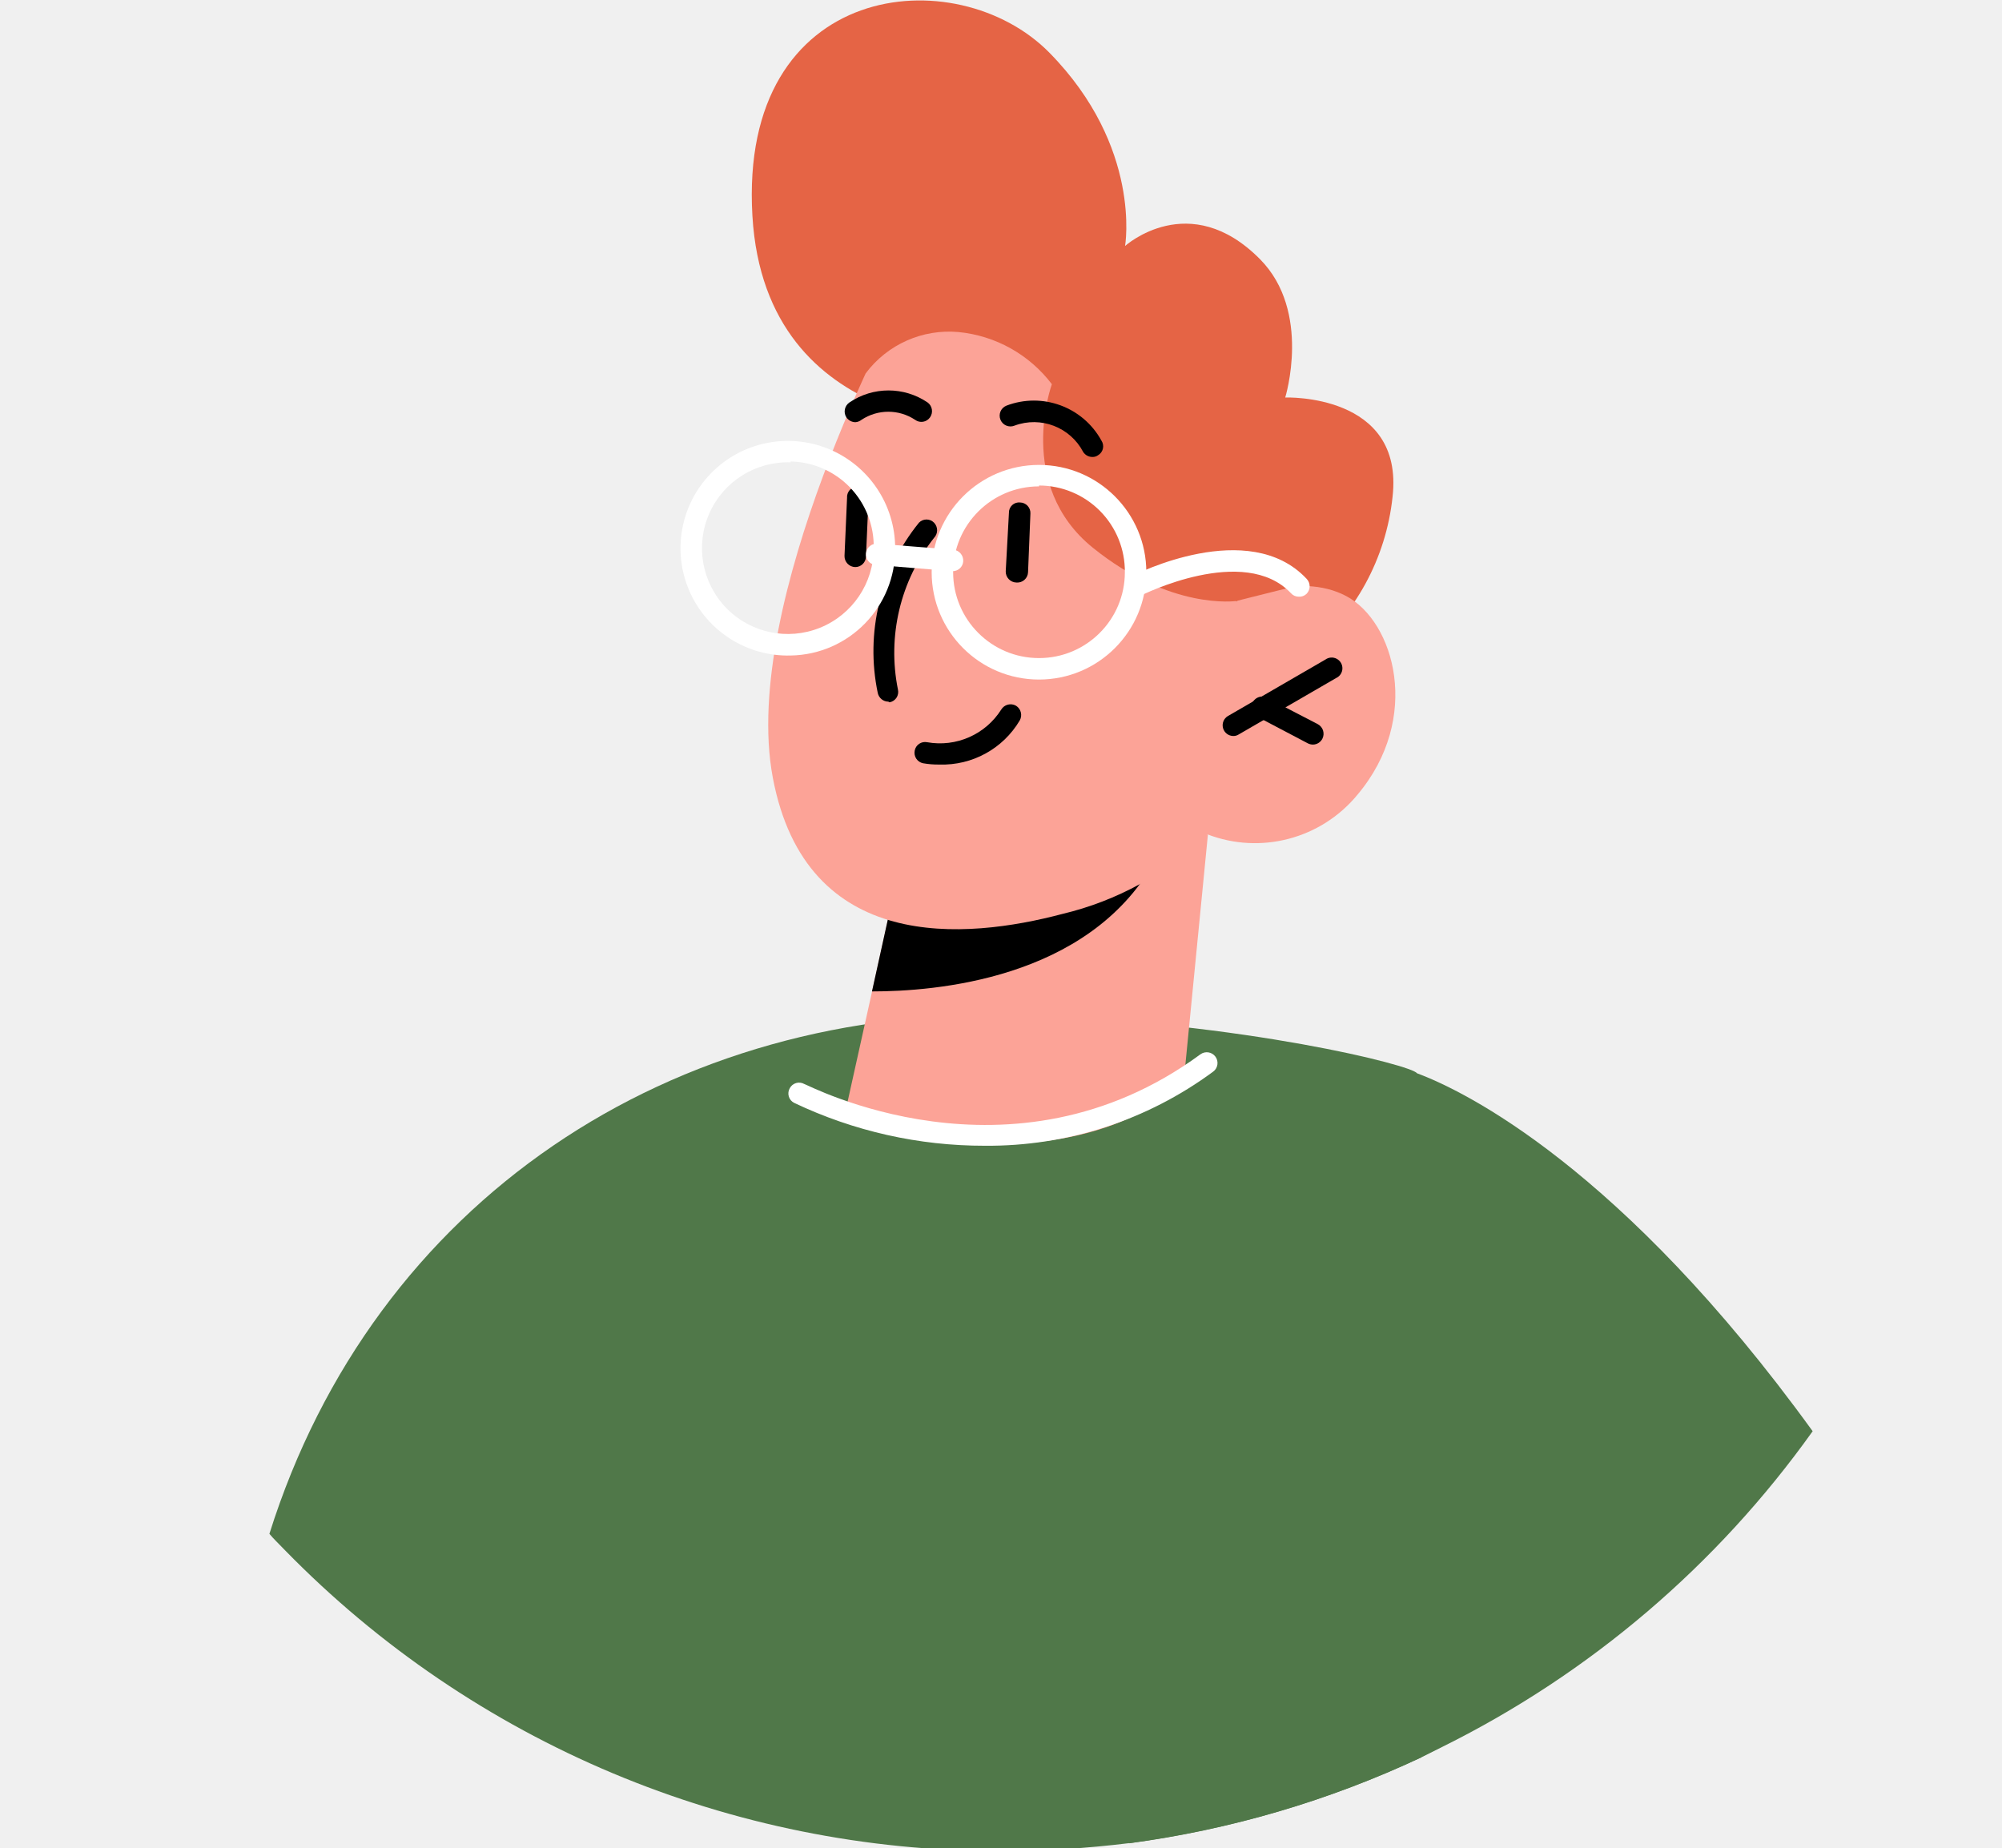
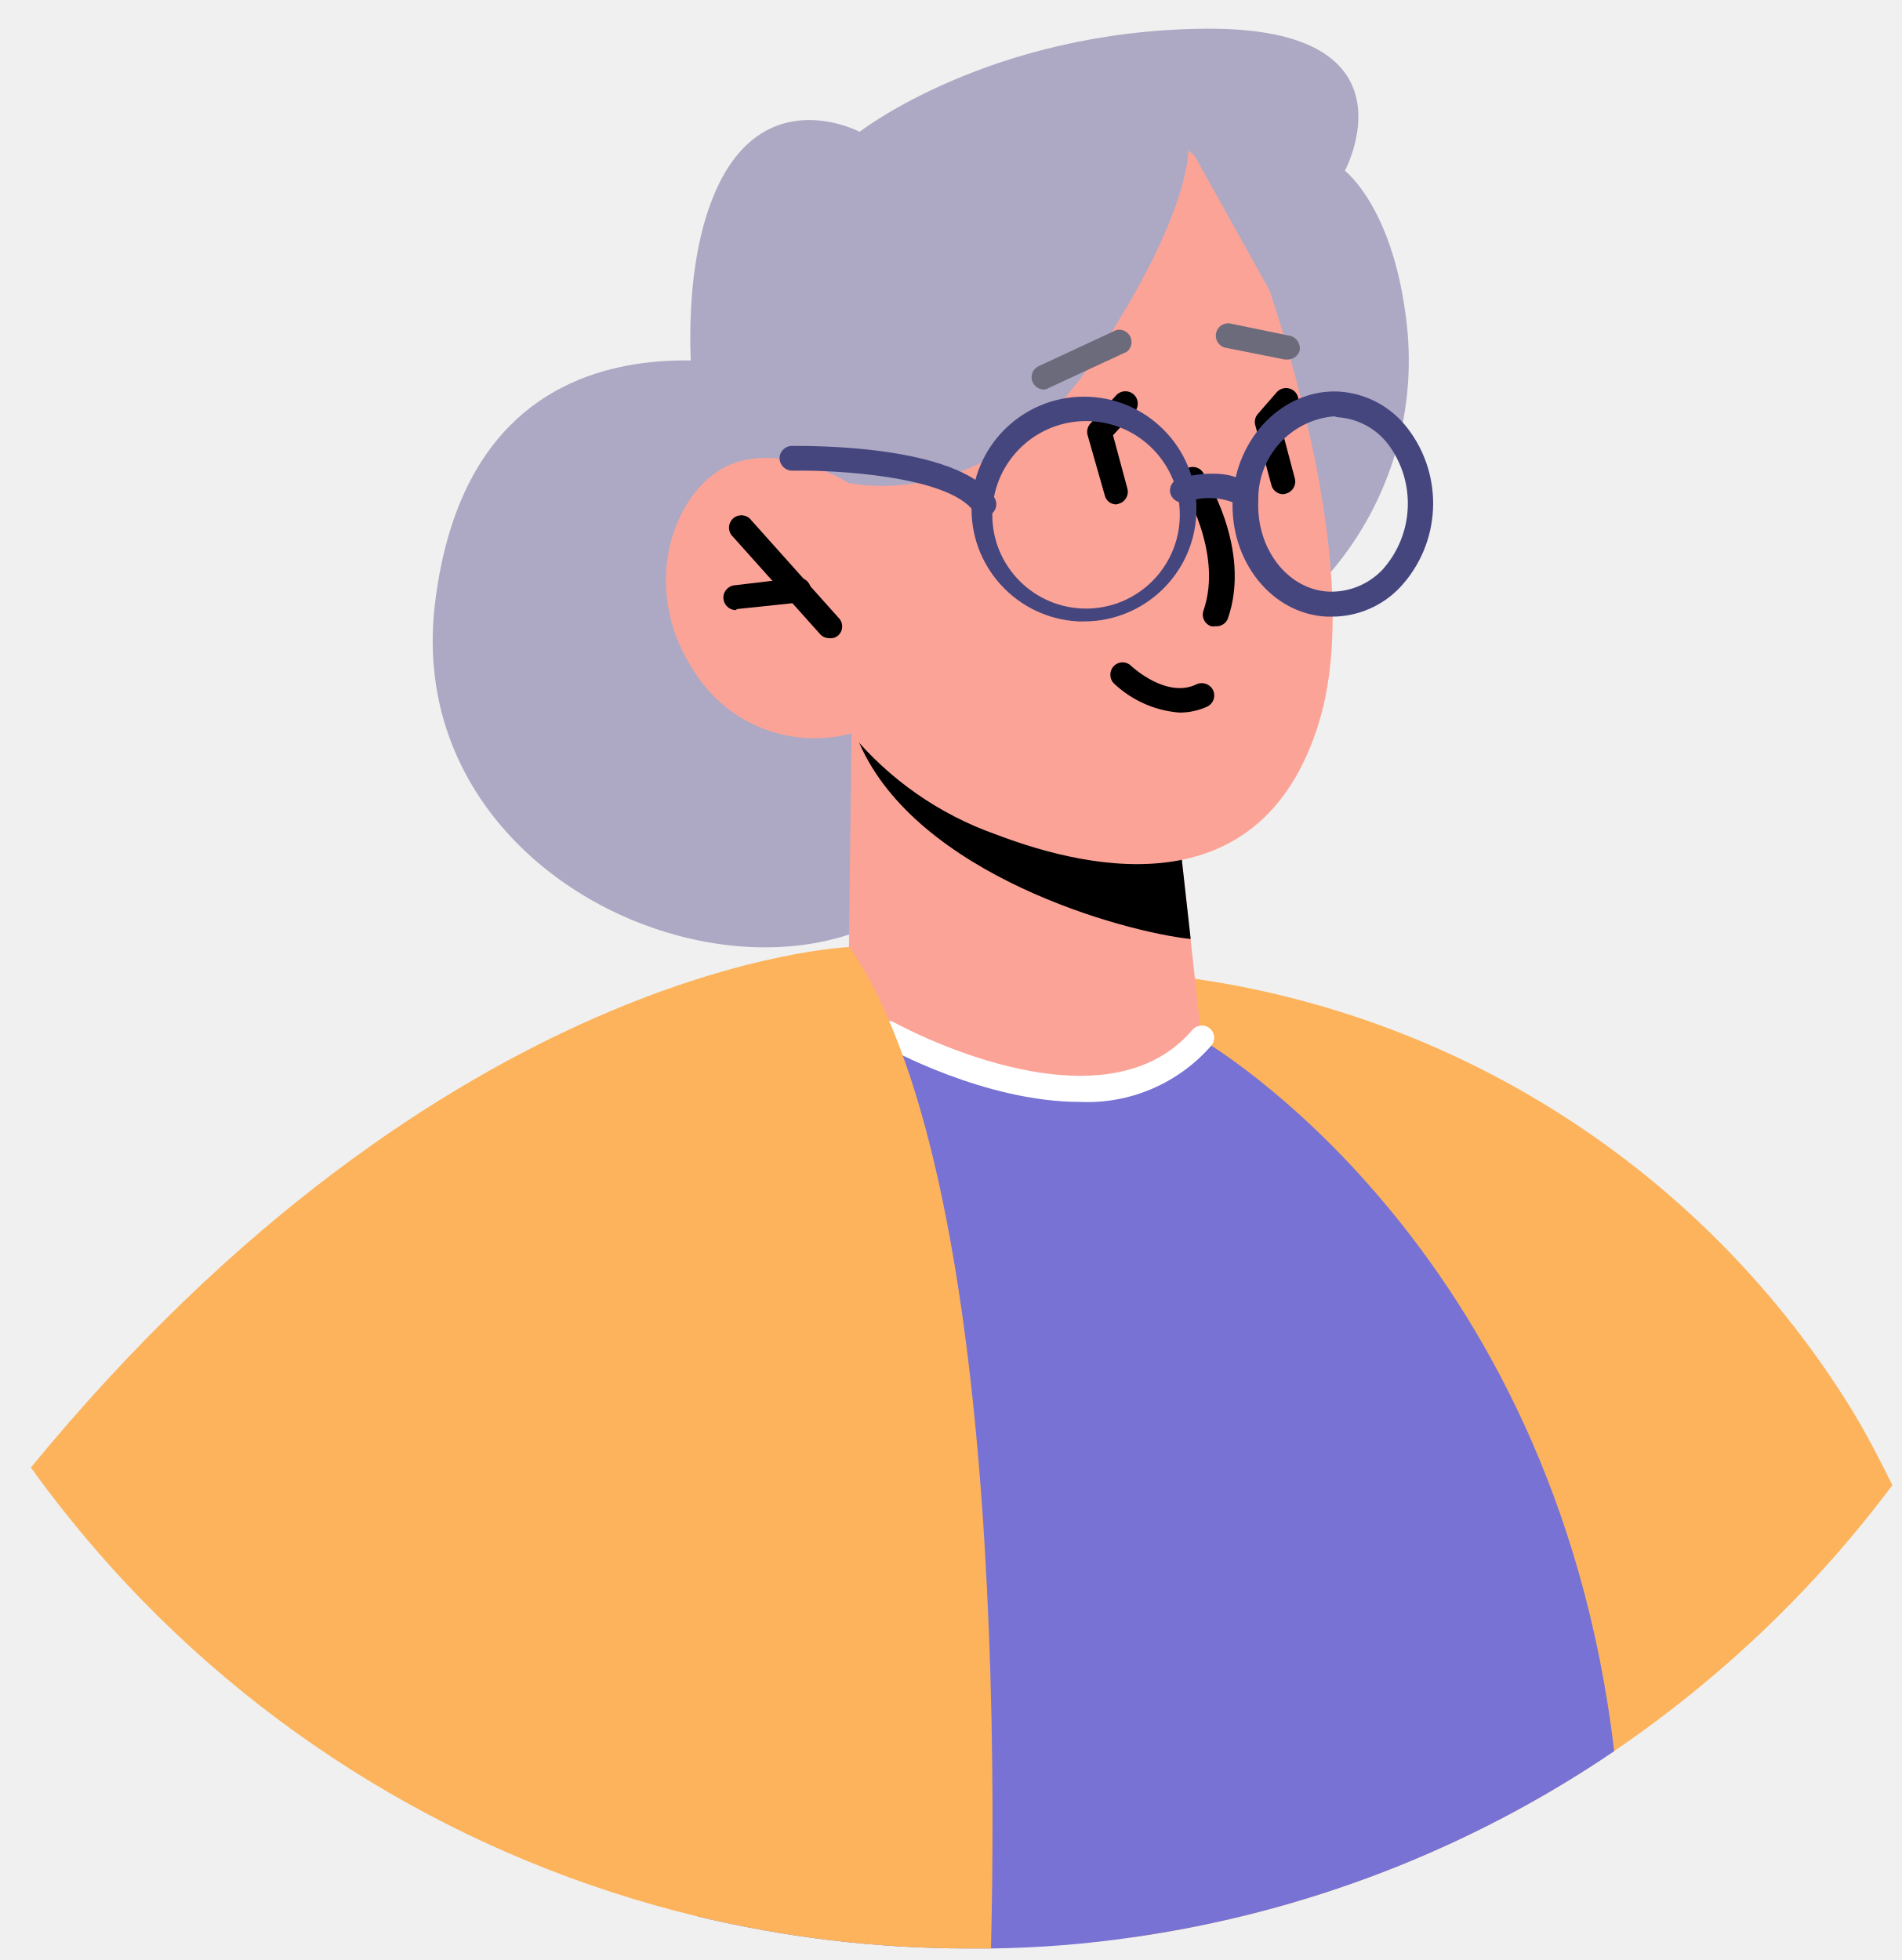
- <svg xmlns="http://www.w3.org/2000/svg" id="Layer_1" data-name="Layer 1" viewBox="0 0 93.26 86.09">
+ <svg xmlns="http://www.w3.org/2000/svg" id="Layer_1" data-name="Layer 1" viewBox="0 0 87.42 90.11">
  <defs>
-     <style>.cls-1{fill:#edddd6;}.cls-2{fill:#507849;}.cls-3{fill:#e56445;}.cls-4{fill:#fca397;}.cls-5{fill:#fff;}</style>
+     <style>.cls-1{fill:#ada9c4;}.cls-2{fill:#fcb35b;}.cls-3{fill:#7772d3;}.cls-4{fill:#fca397;}.cls-5{fill:#6c6b7c;}.cls-6{fill:#fff;}.cls-7{fill:#46467f;}</style>
  </defs>
-   <circle class="cls-1" cx="-44.65" cy="-31.43" r="46.62" transform="translate(9.15 -40.78) rotate(-45)" />
-   <path class="cls-2" d="M12.55,71.46c.1.12.2.23.31.34l.43.44a46.49,46.49,0,0,0,33.32,14,49.11,49.11,0,0,0,6-.37h0a46.57,46.57,0,0,0,13.61-4C65.85,65,66,50.25,66,50c-.16-.35-8-2.36-18.39-2.7C31.25,46.75,17.41,56,12.55,71.46Z" />
-   <path class="cls-2" d="M52.59,85.88h0a46.57,46.57,0,0,0,13.61-4l1-.5a46.61,46.61,0,0,0,17.24-14.7C75.56,54.41,68.22,50.82,66,50a6.48,6.48,0,0,0-.68-.24Z" />
-   <path class="cls-3" d="M46.42,19.86s-10.76.52-11.37-9.8c-.65-11,9.52-12,13.84-7.6s3.52,9,3.52,9,3-2.71,6.29.62c2.41,2.44,1.17,6.44,1.17,6.44s5.55-.21,5,4.63a10.83,10.83,0,0,1-4,7.31Z" />
-   <path class="cls-4" d="M56.27,38.87,55.15,50.31s-2.39,3.08-9.13,3c-5-.08-6.67-1.38-6.67-1.38l1.27-5.72,1.23-5.58L54.2,39.12Z" />
-   <path d="M54.2,39.12a3.68,3.68,0,0,1-.45,1.07c-3.11,5.46-10.23,6-13.13,6l1.23-5.58Z" />
-   <path class="cls-4" d="M41.85,14.28S34.45,28,36,36.23s9,7.54,13.49,6.35a14.49,14.49,0,0,0,6.75-3.71,6.18,6.18,0,0,0,7-1.85c3-3.57,1.72-8.06-.53-9.25s-5.16.26-5.16.26l2.51-4S52.7,2.24,41.85,14.28Z" />
-   <path d="M57.45,34.29a.5.5,0,0,1-.25-.93l4.54-2.63a.5.5,0,1,1,.5.86L57.7,34.22A.45.45,0,0,1,57.45,34.29Z" />
-   <path d="M61.16,34.69a.53.53,0,0,1-.24-.06l-2.3-1.21a.5.5,0,1,1,.46-.88l2.31,1.2a.51.51,0,0,1,.21.68A.5.5,0,0,1,61.16,34.69Z" />
-   <path d="M39.85,19.67a.52.52,0,0,1-.42-.22.51.51,0,0,1,.14-.7,3.24,3.24,0,0,1,3.64,0,.5.5,0,0,1,.11.7.49.49,0,0,1-.69.11,2.26,2.26,0,0,0-2.5,0A.51.51,0,0,1,39.85,19.67Z" />
-   <path d="M41.38,32.69a.51.51,0,0,1-.49-.4,9.51,9.51,0,0,1,1.92-7.94.49.49,0,0,1,.7,0,.51.51,0,0,1,0,.71,8.66,8.66,0,0,0-1.68,7.07.49.49,0,0,1-.39.59Z" />
-   <path d="M39.84,26.42a.51.51,0,0,1-.5-.52l.12-2.73a.46.46,0,0,1,.52-.48.51.51,0,0,1,.48.52l-.12,2.73A.5.5,0,0,1,39.84,26.42Z" />
-   <path d="M47.35,27.14a.51.51,0,0,1-.5-.52L47,23.89a.47.47,0,0,1,.52-.48.49.49,0,0,1,.48.52l-.11,2.73A.5.5,0,0,1,47.35,27.14Z" />
-   <path class="cls-3" d="M40.33,17.39a4.85,4.85,0,0,1,4.32-1.92A6.21,6.21,0,0,1,49,17.9s-1.72,4.69,1.91,7.62S57.59,28,57.59,28l2.91-.73L63,23.39l-7.28-9.57-10-6.59-5.84,4.35Z" />
-   <path d="M43.76,35.62a4.08,4.08,0,0,1-.76-.06.5.5,0,0,1-.39-.59.49.49,0,0,1,.58-.39,3.38,3.38,0,0,0,3.45-1.52.51.51,0,0,1,.69-.18.51.51,0,0,1,.17.69A4.19,4.19,0,0,1,43.76,35.62Z" />
-   <path class="cls-5" d="M36.83,30.54a5,5,0,1,1,4.87-5A4.95,4.95,0,0,1,36.83,30.54Zm0-9a4,4,0,1,0,3.87,4A3.95,3.95,0,0,0,36.83,21.5Z" />
-   <path class="cls-5" d="M48.4,31.66a5,5,0,1,1,5-5A5,5,0,0,1,48.4,31.66Zm0-9a4,4,0,1,0,4,4A4,4,0,0,0,48.4,22.62Z" />
-   <path class="cls-5" d="M44.37,26.61l-3.58-.29a.49.49,0,0,1-.45-.54.5.5,0,0,1,.54-.45l3.53.28a.51.51,0,0,1,.46.54A.49.49,0,0,1,44.37,26.61Z" />
-   <path class="cls-5" d="M60.5,27.8a.48.48,0,0,1-.36-.16c-2.18-2.31-6.94.08-7,.11a.51.51,0,0,1-.67-.22.5.5,0,0,1,.22-.67c.22-.12,5.48-2.76,8.17.1a.5.5,0,0,1,0,.71A.48.48,0,0,1,60.5,27.8Z" />
-   <path class="cls-5" d="M45.88,53.38a20.59,20.59,0,0,1-8.89-2,.49.49,0,0,1-.2-.68.49.49,0,0,1,.67-.2c.1,0,9.63,5.11,18.46-1.38a.5.5,0,0,1,.59.81A17.66,17.66,0,0,1,45.88,53.38Z" />
-   <path d="M50.89,21.29a.51.51,0,0,1-.43-.23,2.59,2.59,0,0,0-3.2-1.23.5.5,0,0,1-.38-.93,3.59,3.59,0,0,1,4.43,1.63.48.48,0,0,1-.16.68A.42.42,0,0,1,50.89,21.29Z" />
+   <path class="cls-1" d="M37,17.42S21.89,12.18,20,27.73s21.83,22,25.32,8.42S37,17.42,37,17.42Z" />
+   <path class="cls-2" d="M87,68.28a53.7,53.7,0,0,1-12.8,12.23,52.65,52.65,0,0,1-22.16,8.56L45.46,74.94,39.71,62.61,36.93,55.4l-3.07-8,4.33-.5,2.55-.3,6.61-.77L54.94,45A42.6,42.6,0,0,1,85.12,64.79C85.75,65.82,86.37,67,87,68.28Z" />
+   <path class="cls-3" d="M74.21,80.51a52.65,52.65,0,0,1-22.16,8.56,49.41,49.41,0,0,1-6.49.51c-.35,0-.7,0-1.06,0a53.52,53.52,0,0,1-12.42-1.47L36.93,55.4l1.26-8.48.47-3.17.63.14,8.06,2,7.9,1.91S71.45,57.07,74.21,80.51Z" />
+   <path class="cls-1" d="M61.2,26.28a15,15,0,0,0,3.42-11.82c-.66-5-2.79-6.61-2.79-6.61s3.56-6.6-6.38-6.53S39.52,6.06,39.52,6.06,35.06,3.68,32.85,8.9,32.4,22,32.4,22Z" />
+   <path class="cls-4" d="M39.15,33.72,39,45.83s2.15,3.51,9.24,4.15c5.28.47,7-2.22,7-2.22L54.07,37.14,41.29,34.21Z" />
+   <path d="M39.17,33a4.1,4.1,0,0,0,.34,1.17c2.66,6.08,12.18,8.68,15.23,9l-.67-6Z" />
+   <path class="cls-4" d="M57,9.54s6.22,15.25,3.64,23.67-10.28,6.9-14.86,5.15a15.23,15.23,0,0,1-6.65-4.64A6.52,6.52,0,0,1,32,31c-2.79-4.08-.9-8.65,1.6-9.65S39,22.2,39,22.2l-2.19-4.44S47-4.29,57,9.54Z" />
+   <path class="cls-1" d="M39,22.2s6.45,1.53,11.2-5.54,4.44-10,4.44-10l4.23,7.6S60,9.09,58.07,5.73,53.94,3,53.94,3L39.52,6.06,35.36,17.4Z" />
+   <path d="M55.87,28.79a.41.41,0,0,1-.19,0,.56.56,0,0,1-.35-.72c.93-2.7-1-5.74-1-5.77a.57.57,0,0,1,.95-.62c.09.14,2.29,3.53,1.17,6.76A.56.56,0,0,1,55.87,28.79Z" />
+   <path d="M38.13,29.34a.56.56,0,0,1-.43-.19l-4-4.47a.57.57,0,1,1,.85-.75l4,4.47a.56.56,0,0,1,0,.8A.52.52,0,0,1,38.13,29.34Z" />
+   <path d="M33.82,28.05a.58.58,0,0,1-.56-.51.57.57,0,0,1,.5-.63l2.85-.34a.57.57,0,1,1,.13,1.13L33.89,28Z" />
+   <path class="cls-5" d="M59.19,16.53h-.12L56.41,16a.57.57,0,1,1,.23-1.11l2.67.55a.59.59,0,0,1,.44.68A.58.58,0,0,1,59.19,16.53Z" />
+   <path class="cls-5" d="M48,17.91a.57.57,0,0,1-.52-.33.56.56,0,0,1,.28-.75l3.57-1.66a.57.57,0,0,1,.48,1l-3.58,1.66A.59.59,0,0,1,48,17.91Z" />
+   <path d="M59,22.72a.56.56,0,0,1-.55-.42l-.74-2.75a.55.55,0,0,1,.12-.52l.87-1a.57.57,0,0,1,.8-.05.56.56,0,0,1,.05.8l-.67.77L59.53,22a.57.57,0,0,1-.4.69A.39.39,0,0,1,59,22.72Z" />
+   <path d="M51.33,23.19a.54.54,0,0,1-.54-.42L50,20a.57.57,0,0,1,.13-.53l1.2-1.31a.57.57,0,0,1,.84.77l-1,1.08.66,2.45a.57.57,0,0,1-.4.7Z" />
+   <path class="cls-6" d="M49.65,50.66c-4.37,0-8.83-2.47-9.11-2.63a.57.57,0,0,1-.22-.77A.57.57,0,0,1,41.1,47c.09.05,9.52,5.27,13.72.35a.57.57,0,0,1,.8-.07.56.56,0,0,1,.06.8A7.55,7.55,0,0,1,49.65,50.66Z" />
+   <path class="cls-7" d="M61.24,28.35H61c-2.52-.12-4.46-2.53-4.33-5.38S59,17.89,61.53,18a4.3,4.3,0,0,1,3.19,1.7A5.66,5.66,0,0,1,64.37,27,4.32,4.32,0,0,1,61.24,28.35Zm.1-9.21A3.8,3.8,0,0,0,57.85,23c-.11,2.22,1.35,4.11,3.24,4.2a3.24,3.24,0,0,0,2.46-1,4.55,4.55,0,0,0,.28-5.76,3.18,3.18,0,0,0-2.35-1.26Z" />
+   <path class="cls-7" d="M49.83,28.57h-.25A5.17,5.17,0,1,1,55,23.64a5.17,5.17,0,0,1-5.16,4.93Zm0-9.21a4.31,4.31,0,1,0,.2,0Z" />
+   <path class="cls-7" d="M57,23.21a.54.54,0,0,1-.34-.12,3.08,3.08,0,0,0-2.14,0,.59.59,0,0,1-.71-.39.57.57,0,0,1,.39-.7c.21-.06,2.08-.59,3.14.22a.57.57,0,0,1-.34,1Z" />
+   <path class="cls-7" d="M45.23,23.74a.56.56,0,0,1-.46-.23c-1.19-1.64-6.42-1.91-8.35-1.87a.58.58,0,0,1-.58-.56.57.57,0,0,1,.56-.58c.76,0,7.55-.07,9.29,2.34a.56.56,0,0,1-.46.9Z" />
+   <path class="cls-2" d="M45.46,74.94c.23,5.68.19,10.91.1,14.64-.35,0-.7,0-1.06,0a53.52,53.52,0,0,1-12.42-1.47A53,53,0,0,1,4.5,71.36c-1.08-1.25-2.12-2.55-3.08-3.89C20.53,44.18,39.06,43.54,39.06,43.54s.16.23.23.35a19.45,19.45,0,0,1,1.45,2.73C43.88,53.68,45.07,65,45.46,74.94Z" />
+   <path d="M54.21,32.76a4.94,4.94,0,0,1-3-1.34.57.57,0,0,1,0-.8.56.56,0,0,1,.8,0s1.61,1.52,3,.84a.58.58,0,0,1,.76.27.57.57,0,0,1-.28.76A3,3,0,0,1,54.21,32.76Z" />
</svg>
